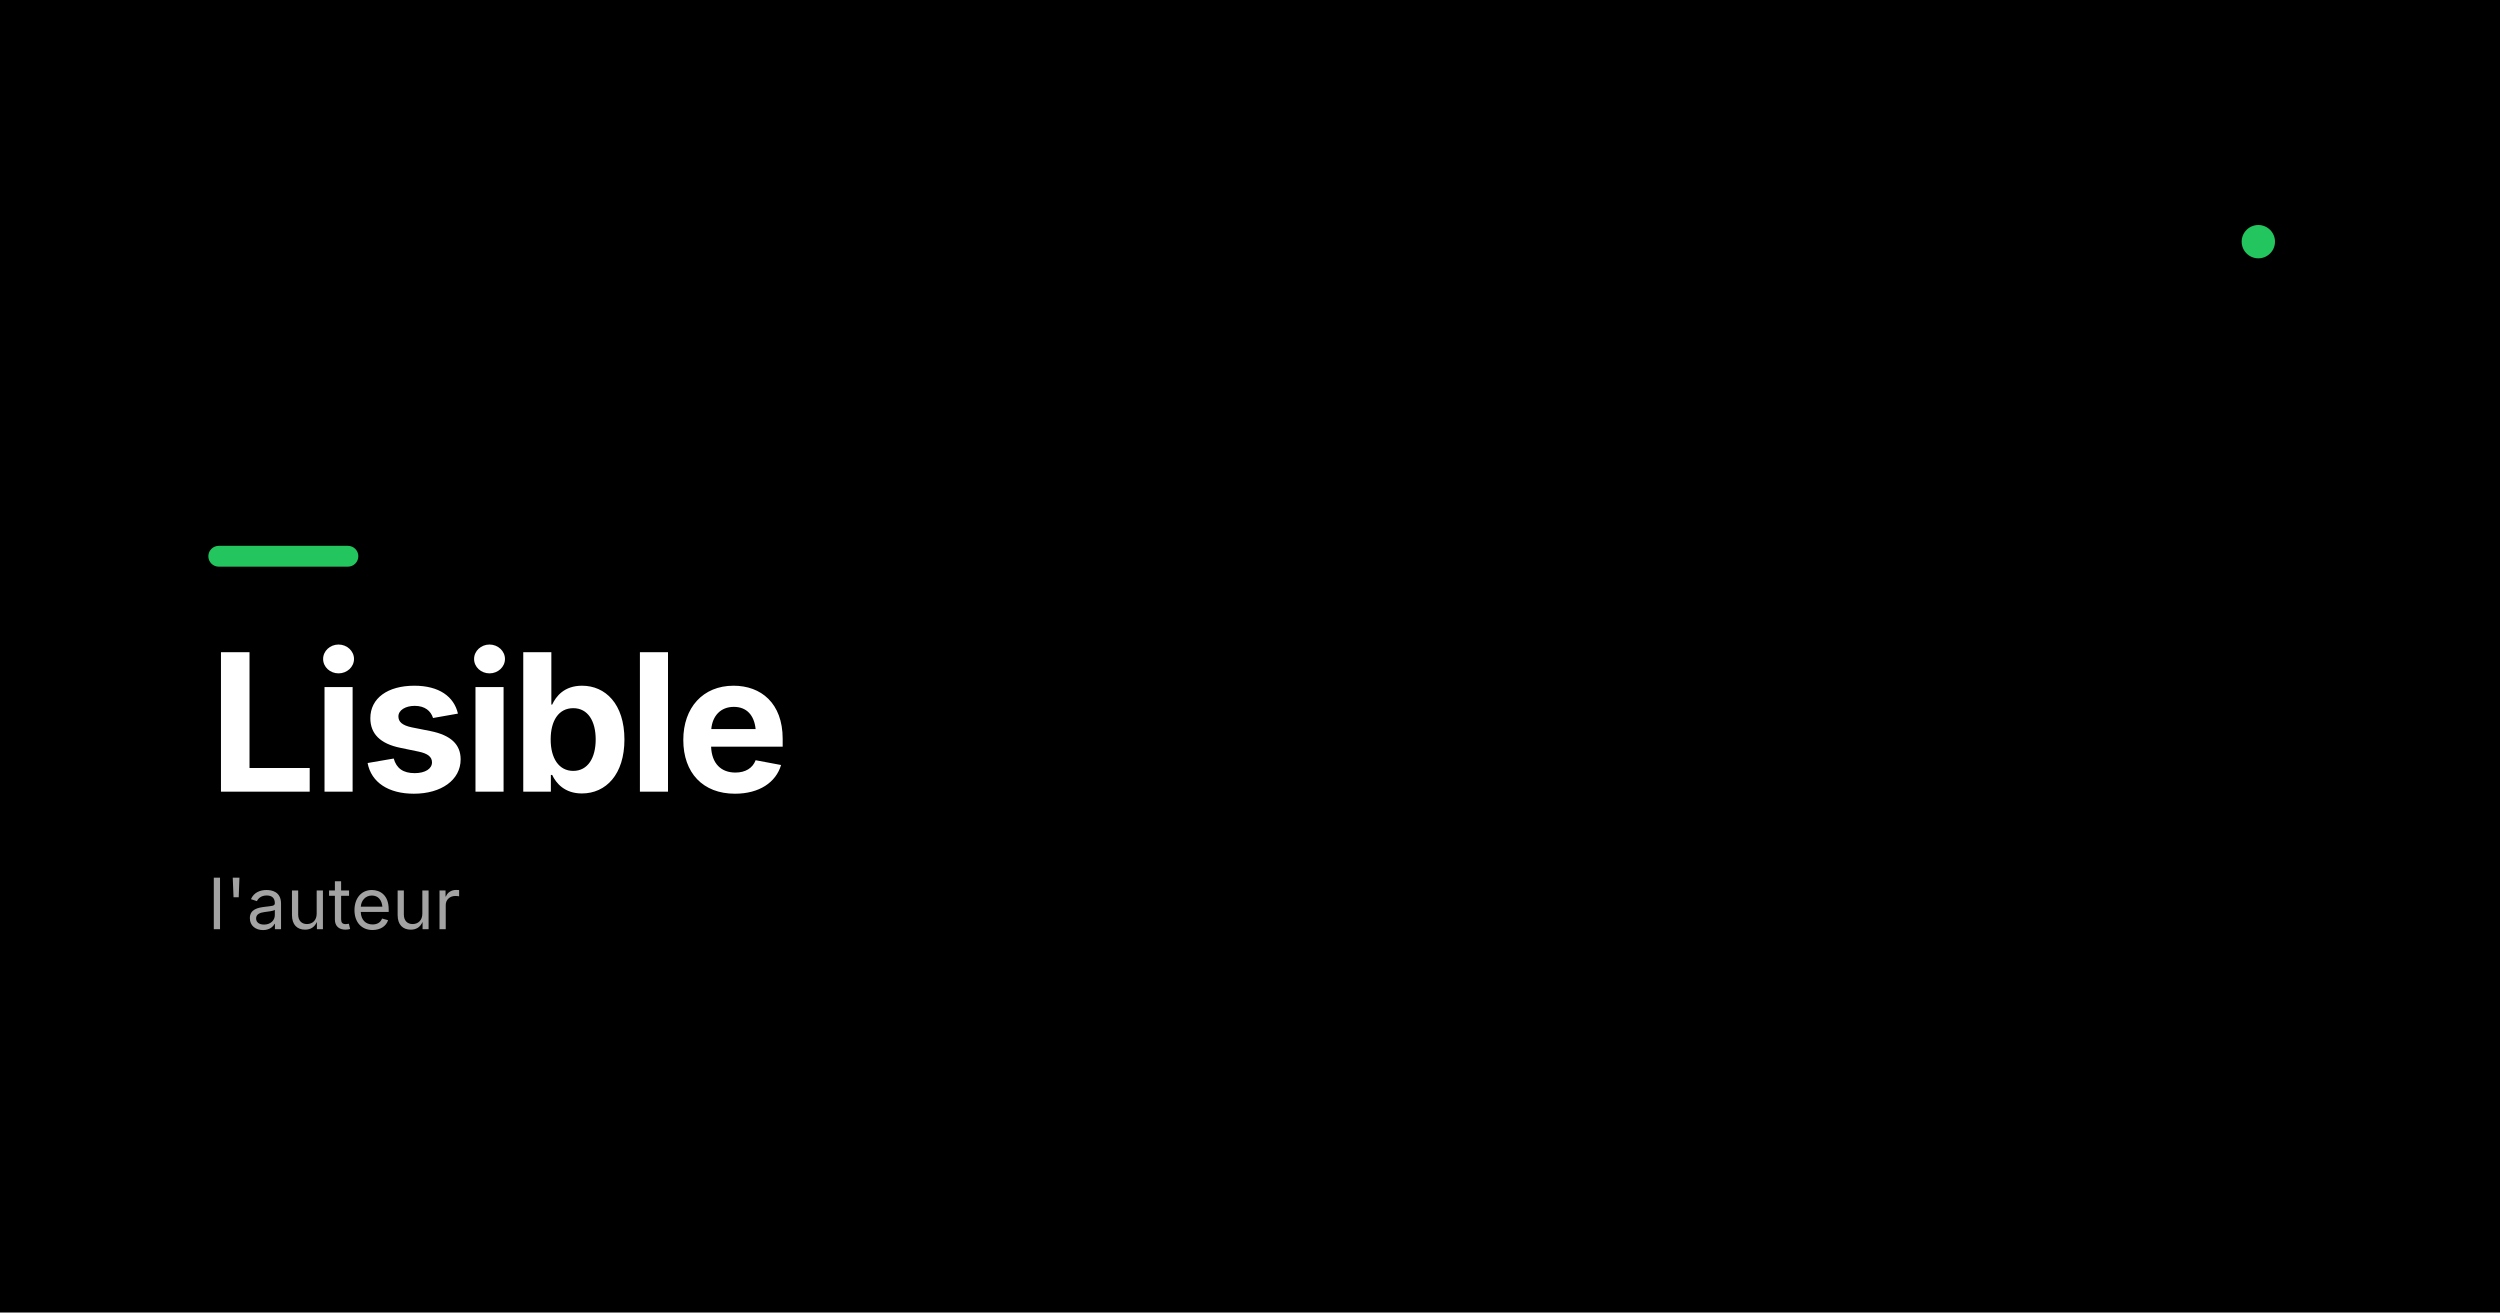
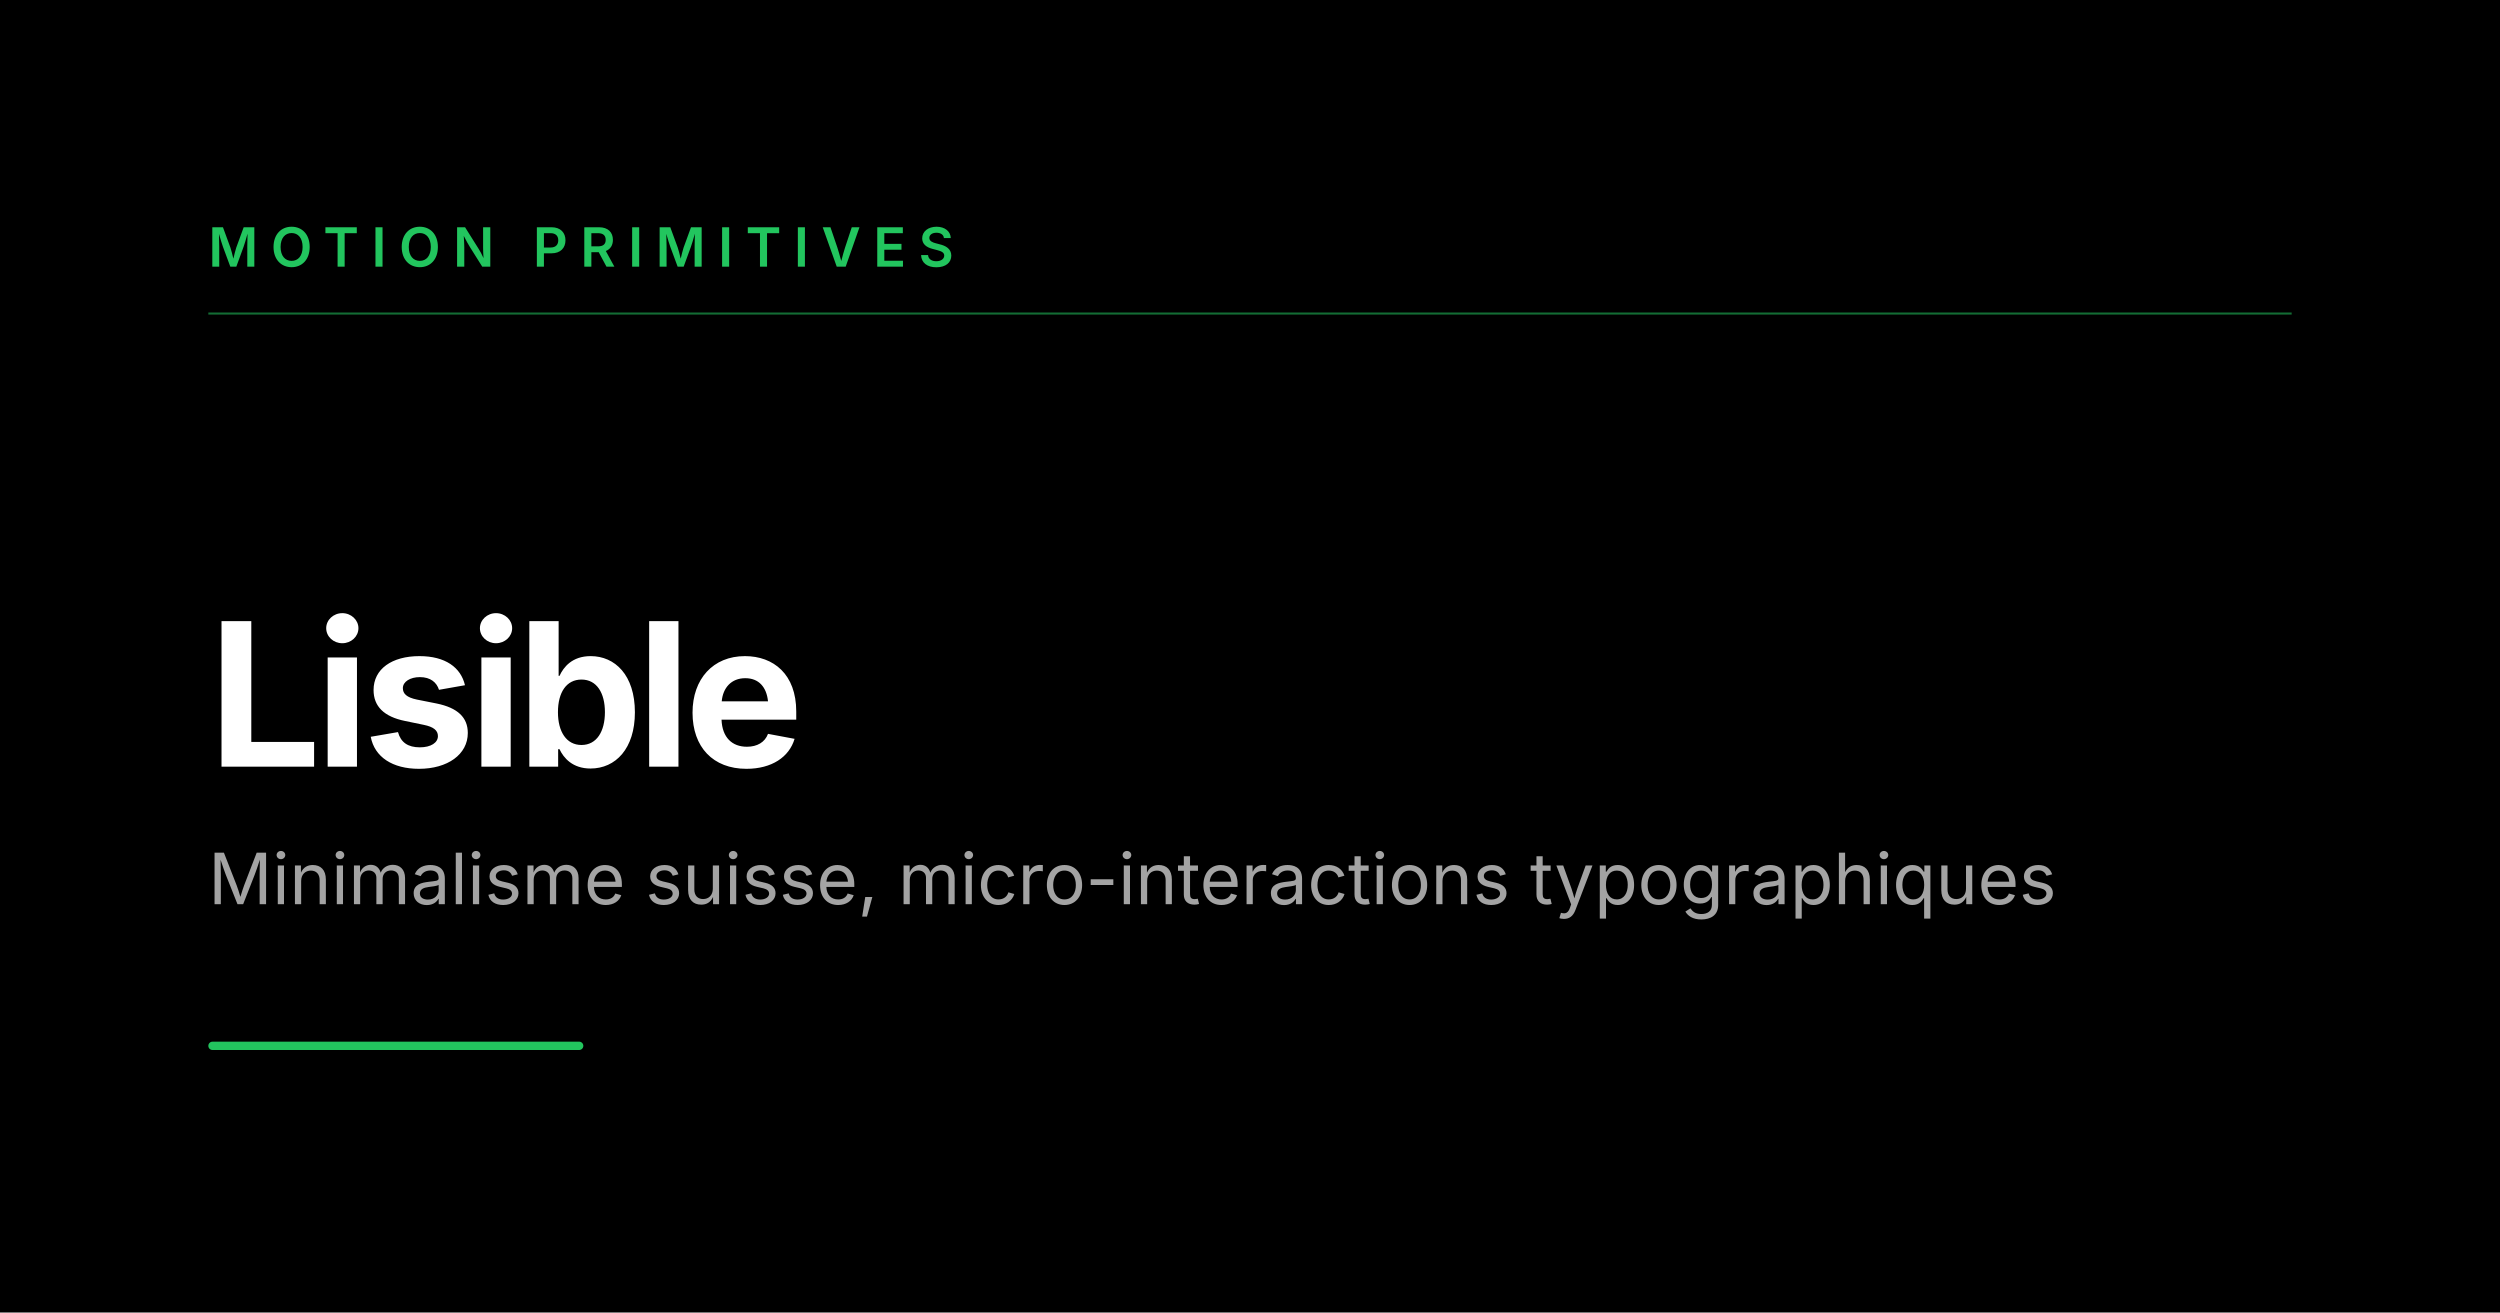
<svg xmlns="http://www.w3.org/2000/svg" data-og-accent="#22C55E" width="1200" height="630" viewBox="0 0 1200 630">
  <rect width="1200" height="630" fill="#000000" />
-   <rect x="100" y="262" width="72" height="10" rx="5" fill="#22C55E" />
-   <text x="100" y="380" font-family="Inter, 'Inter Variable', system-ui, sans-serif" font-size="92" font-weight="700" fill="#FFFFFF" letter-spacing="-2">Lisible</text>
-   <text x="100" y="446" font-family="Inter, 'Inter Variable', system-ui, sans-serif" font-size="34" font-weight="400" fill="#A3A3A3">l'auteur</text>
-   <circle cx="1084" cy="116" r="8" fill="#22C55E" />
+   <rect x="100" y="150" width="1000" height="1" fill="#22C55E" opacity="0.55" />
+   <text x="100" y="128" font-family="Inter, 'Inter Variable', ui-sans-serif, system-ui, sans-serif" font-size="26" font-weight="600" fill="#22C55E" letter-spacing="6">MOTION PRIMITIVES</text>
+   <text x="100" y="368" font-family="Inter, 'Inter Variable', ui-sans-serif, system-ui, sans-serif" font-size="96" font-weight="700" fill="#FFFFFF" letter-spacing="-3">Lisible</text>
+   <text x="100" y="434" font-family="Inter, 'Inter Variable', ui-sans-serif, system-ui, sans-serif" font-size="34" font-weight="400" fill="#A3A3A3">Minimalisme suisse, micro-interactions typographiques</text>
+   <rect x="100" y="500" width="180" height="4" rx="2" fill="#22C55E" />
</svg>
